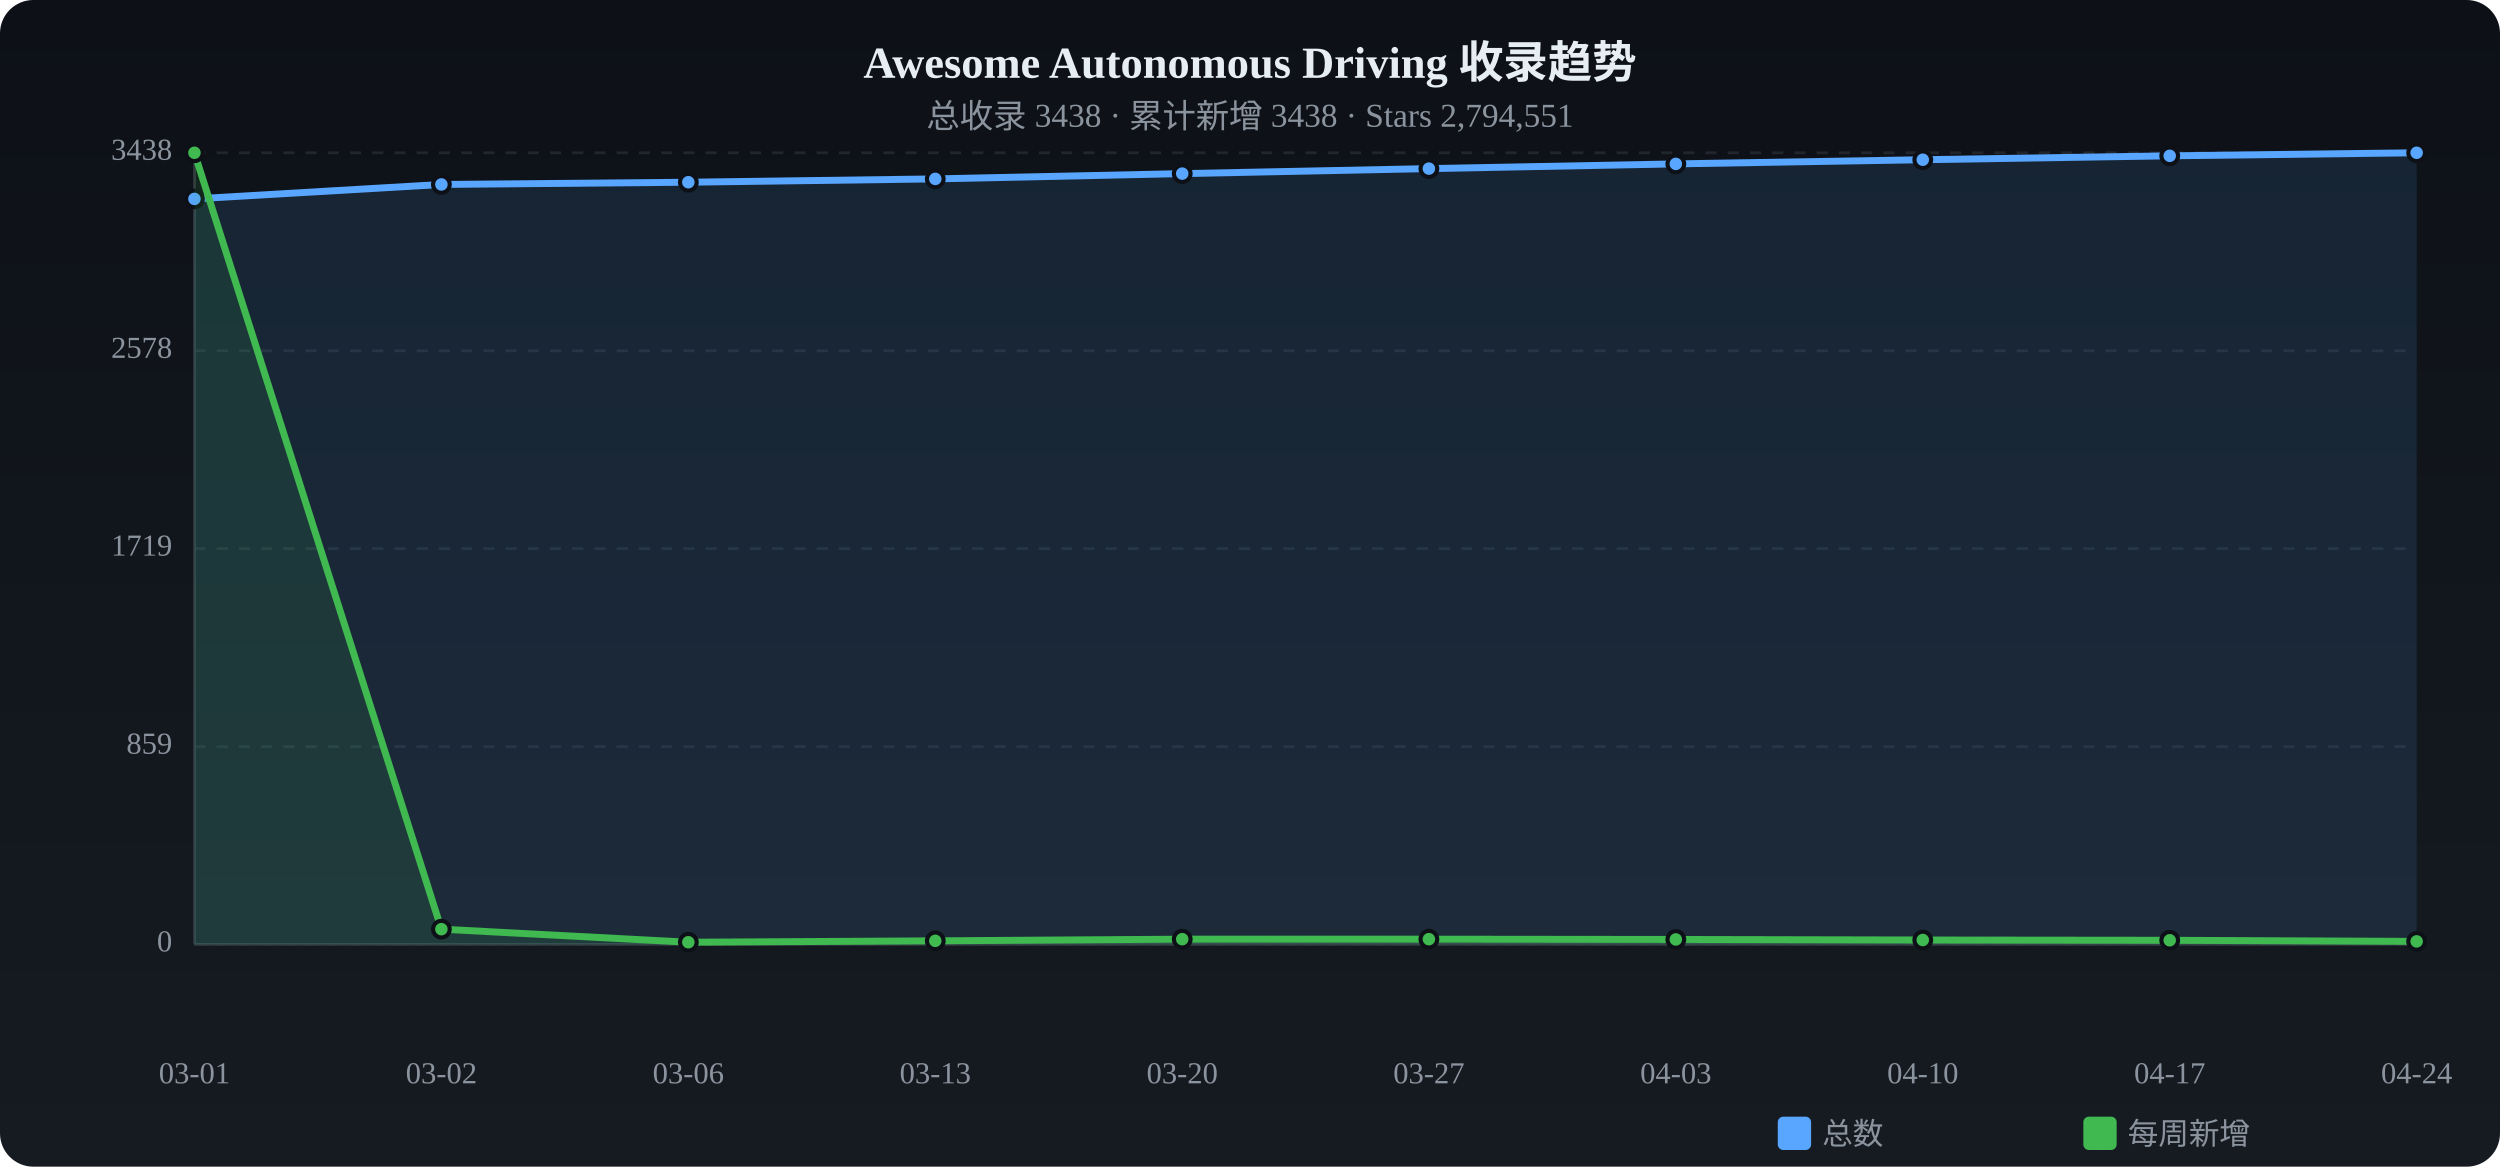
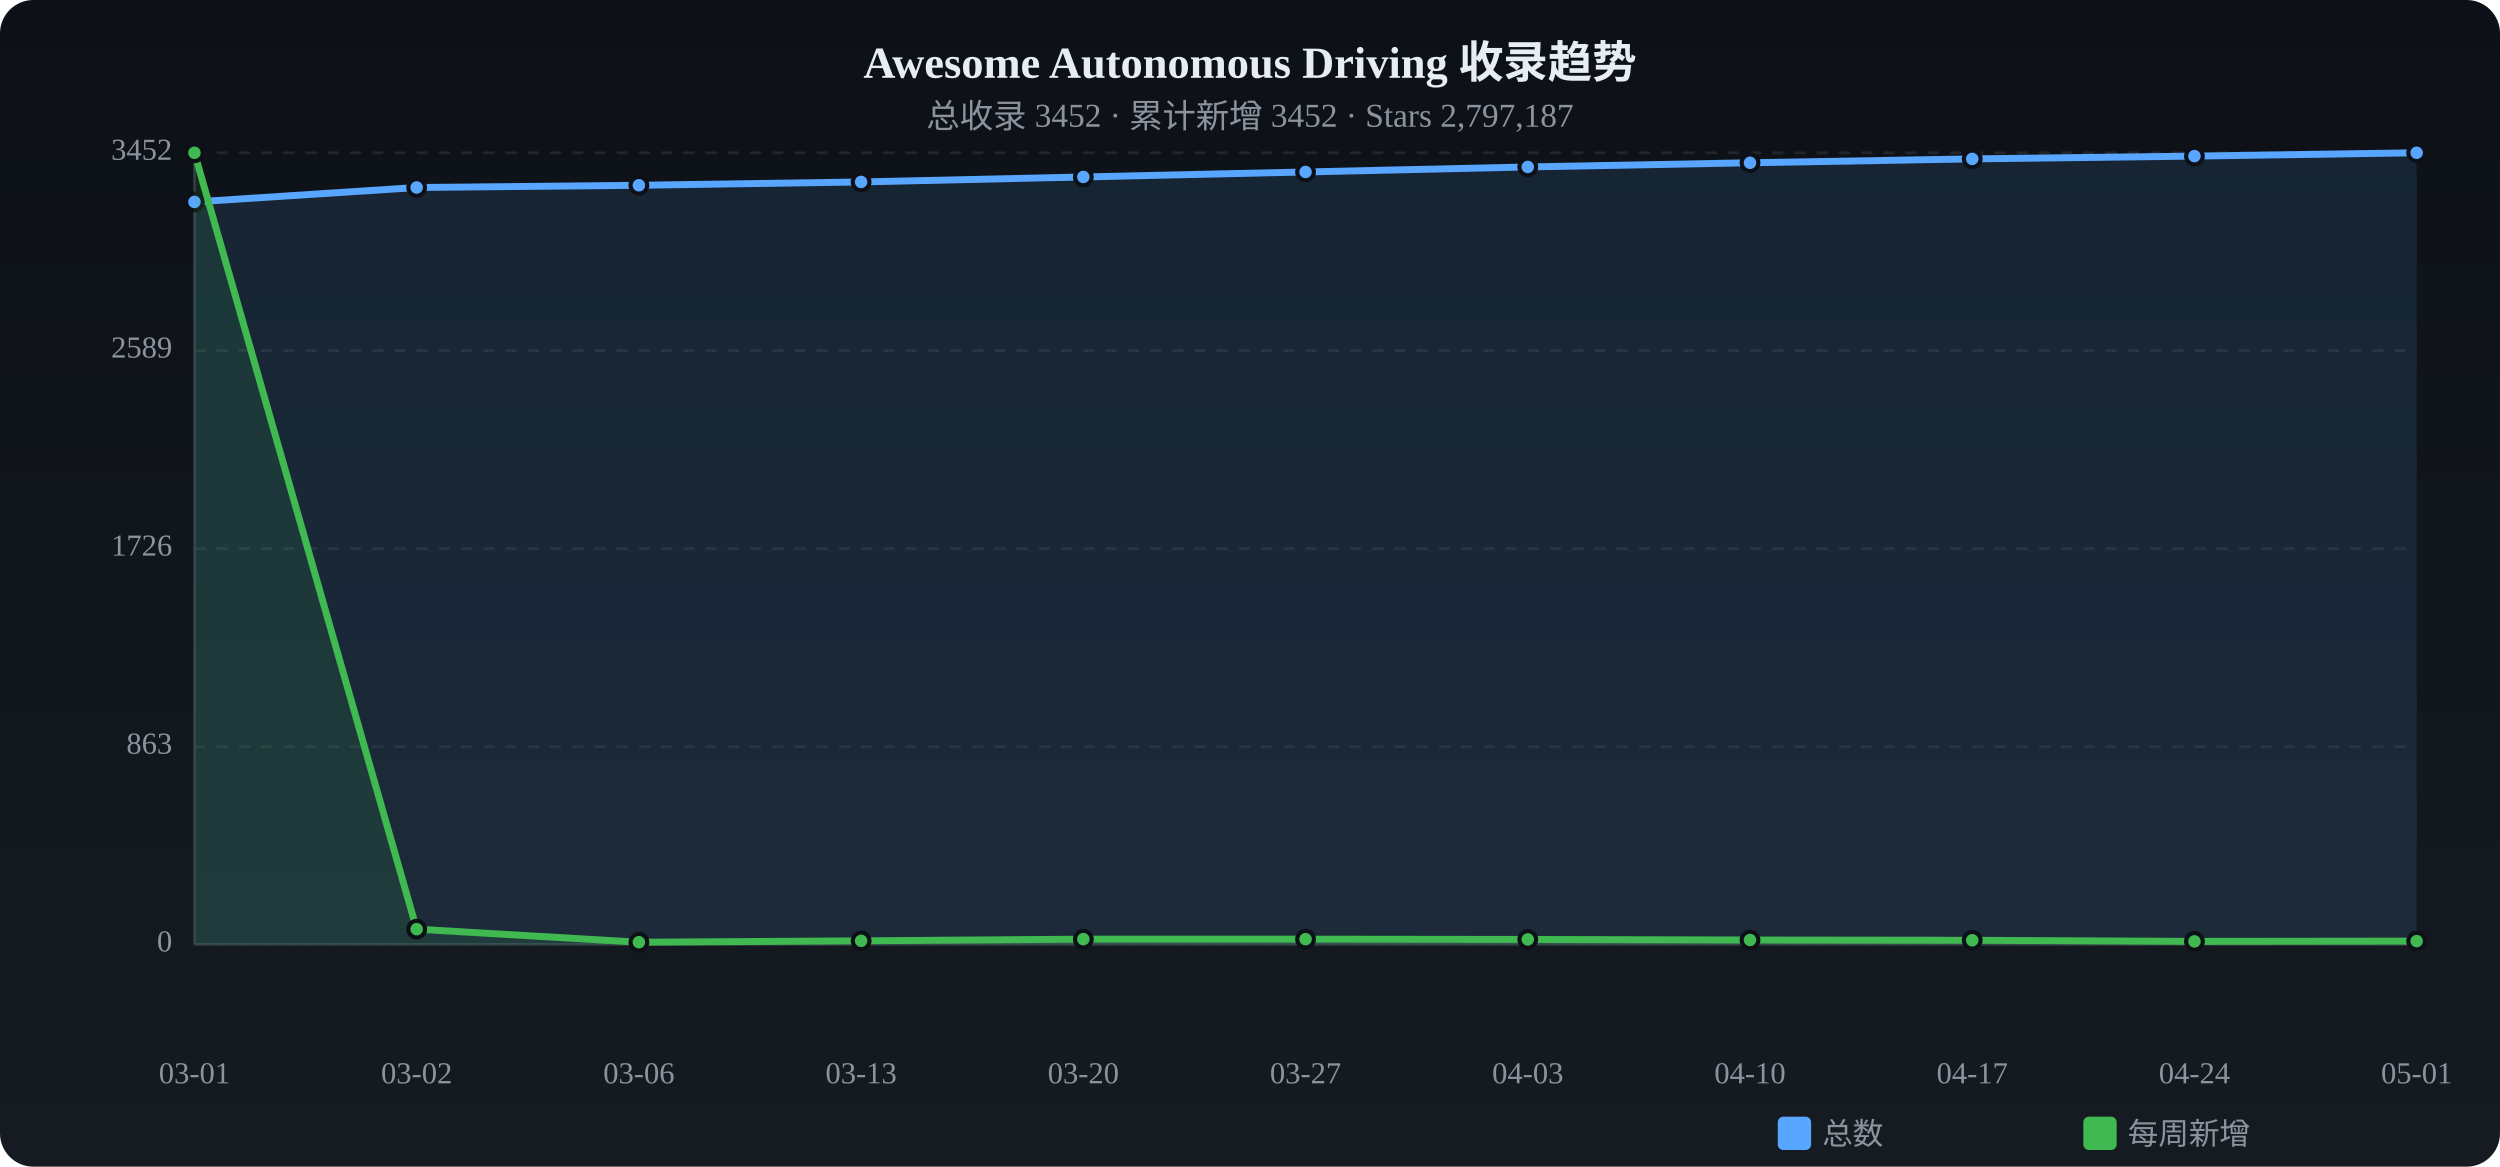
<svg xmlns="http://www.w3.org/2000/svg" viewBox="0 0 900 420" width="900" height="420">
  <defs>
    <linearGradient id="tbg" x1="0%" y1="0%" x2="0%" y2="100%">
      <stop offset="0%" stop-color="#0d1117" />
      <stop offset="100%" stop-color="#161b22" />
    </linearGradient>
  </defs>
  <rect width="900" height="420" rx="12" fill="url(#tbg)" />
  <text x="450.0" y="28" text-anchor="middle" fill="#e6edf3" font-size="16" font-weight="bold">Awesome Autonomous Driving 收录趋势</text>
-   <text x="450.0" y="46" text-anchor="middle" fill="#8b949e" font-size="12">总收录 3438 · 累计新增 3438 · Stars 2,794,551</text>
+   <text x="450.0" y="46" text-anchor="middle" fill="#8b949e" font-size="12">总收录 3452 · 累计新增 3452 · Stars 2,797,187</text>
  <text x="62" y="340.0" text-anchor="end" fill="#8b949e" font-size="11" dominant-baseline="middle">0</text>
  <line x1="70" y1="340.0" x2="870" y2="340.0" stroke="#21262d" stroke-dasharray="4 4" />
-   <text x="62" y="268.8" text-anchor="end" fill="#8b949e" font-size="11" dominant-baseline="middle">859</text>
+   <text x="62" y="268.8" text-anchor="end" fill="#8b949e" font-size="11" dominant-baseline="middle">863</text>
  <line x1="70" y1="268.8" x2="870" y2="268.8" stroke="#21262d" stroke-dasharray="4 4" />
-   <text x="62" y="197.5" text-anchor="end" fill="#8b949e" font-size="11" dominant-baseline="middle">1719</text>
+   <text x="62" y="197.5" text-anchor="end" fill="#8b949e" font-size="11" dominant-baseline="middle">1726</text>
  <line x1="70" y1="197.5" x2="870" y2="197.5" stroke="#21262d" stroke-dasharray="4 4" />
-   <text x="62" y="126.3" text-anchor="end" fill="#8b949e" font-size="11" dominant-baseline="middle">2578</text>
-   <line x1="70" y1="126.3" x2="870" y2="126.3" stroke="#21262d" stroke-dasharray="4 4" />
-   <text x="62" y="55.0" text-anchor="end" fill="#8b949e" font-size="11" dominant-baseline="middle">3438</text>
+   <text x="62" y="126.2" text-anchor="end" fill="#8b949e" font-size="11" dominant-baseline="middle">2589</text>
+   <line x1="70" y1="126.2" x2="870" y2="126.2" stroke="#21262d" stroke-dasharray="4 4" />
+   <text x="62" y="55.0" text-anchor="end" fill="#8b949e" font-size="11" dominant-baseline="middle">3452</text>
  <line x1="70" y1="55.0" x2="870" y2="55.0" stroke="#21262d" stroke-dasharray="4 4" />
  <line x1="70" y1="55" x2="70" y2="340" stroke="#30363d" />
  <line x1="70" y1="340" x2="870" y2="340" stroke="#30363d" />
-   <path d="M70.0,71.6 L158.9,66.4 L247.8,65.6 L336.7,64.4 L425.6,62.5 L514.4,60.7 L603.3,59.0 L692.2,57.5 L781.1,56.1 L870.0,55.0 L870.0,340 L70.0,340 Z" fill="#58a6ff" opacity="0.12" />
-   <polyline points="70.0,71.6 158.9,66.4 247.8,65.6 336.7,64.4 425.6,62.5 514.4,60.7 603.3,59.0 692.2,57.5 781.1,56.1 870.0,55.0" fill="none" stroke="#58a6ff" stroke-width="2.5" stroke-linecap="round" stroke-linejoin="round" />
-   <circle cx="70.0" cy="71.6" r="3" fill="#58a6ff" stroke="#0d1117" stroke-width="1.5" />
-   <circle cx="158.9" cy="66.4" r="3" fill="#58a6ff" stroke="#0d1117" stroke-width="1.5" />
-   <circle cx="247.8" cy="65.6" r="3" fill="#58a6ff" stroke="#0d1117" stroke-width="1.5" />
-   <circle cx="336.7" cy="64.4" r="3" fill="#58a6ff" stroke="#0d1117" stroke-width="1.5" />
-   <circle cx="425.6" cy="62.5" r="3" fill="#58a6ff" stroke="#0d1117" stroke-width="1.5" />
-   <circle cx="514.4" cy="60.7" r="3" fill="#58a6ff" stroke="#0d1117" stroke-width="1.5" />
-   <circle cx="603.3" cy="59.0" r="3" fill="#58a6ff" stroke="#0d1117" stroke-width="1.5" />
-   <circle cx="692.2" cy="57.5" r="3" fill="#58a6ff" stroke="#0d1117" stroke-width="1.5" />
-   <circle cx="781.1" cy="56.1" r="3" fill="#58a6ff" stroke="#0d1117" stroke-width="1.5" />
+   <path d="M70.0,72.7 L150.0,67.5 L230.0,66.7 L310.0,65.5 L390.0,63.7 L470.0,61.9 L550.0,60.1 L630.0,58.6 L710.0,57.2 L790.0,56.2 L870.0,55.0 L870.0,340 L70.0,340 Z" fill="#58a6ff" opacity="0.12" />
+   <polyline points="70.0,72.7 150.0,67.5 230.0,66.7 310.0,65.5 390.0,63.7 470.0,61.9 550.0,60.1 630.0,58.6 710.0,57.2 790.0,56.2 870.0,55.0" fill="none" stroke="#58a6ff" stroke-width="2.5" stroke-linecap="round" stroke-linejoin="round" />
+   <circle cx="70.0" cy="72.7" r="3" fill="#58a6ff" stroke="#0d1117" stroke-width="1.5" />
+   <circle cx="150.0" cy="67.5" r="3" fill="#58a6ff" stroke="#0d1117" stroke-width="1.5" />
+   <circle cx="230.0" cy="66.7" r="3" fill="#58a6ff" stroke="#0d1117" stroke-width="1.5" />
+   <circle cx="310.0" cy="65.5" r="3" fill="#58a6ff" stroke="#0d1117" stroke-width="1.5" />
+   <circle cx="390.0" cy="63.7" r="3" fill="#58a6ff" stroke="#0d1117" stroke-width="1.5" />
+   <circle cx="470.0" cy="61.9" r="3" fill="#58a6ff" stroke="#0d1117" stroke-width="1.5" />
+   <circle cx="550.0" cy="60.1" r="3" fill="#58a6ff" stroke="#0d1117" stroke-width="1.5" />
+   <circle cx="630.0" cy="58.6" r="3" fill="#58a6ff" stroke="#0d1117" stroke-width="1.5" />
+   <circle cx="710.0" cy="57.2" r="3" fill="#58a6ff" stroke="#0d1117" stroke-width="1.5" />
+   <circle cx="790.0" cy="56.2" r="3" fill="#58a6ff" stroke="#0d1117" stroke-width="1.5" />
  <circle cx="870.0" cy="55.0" r="3" fill="#58a6ff" stroke="#0d1117" stroke-width="1.5" />
-   <path d="M70.0,55.0 L158.9,334.5 L247.8,339.2 L336.7,338.7 L425.6,338.1 L514.4,338.1 L603.3,338.2 L692.2,338.4 L781.1,338.5 L870.0,338.9 L870.0,340 L70.0,340 Z" fill="#3fb950" opacity="0.12" />
-   <polyline points="70.0,55.0 158.9,334.5 247.8,339.2 336.7,338.7 425.6,338.1 514.4,338.1 603.3,338.2 692.2,338.4 781.1,338.5 870.0,338.9" fill="none" stroke="#3fb950" stroke-width="2.5" stroke-linecap="round" stroke-linejoin="round" />
+   <path d="M70.0,55.0 L150.0,334.5 L230.0,339.2 L310.0,338.7 L390.0,338.1 L470.0,338.1 L550.0,338.2 L630.0,338.4 L710.0,338.5 L790.0,338.9 L870.0,338.8 L870.0,340 L70.0,340 Z" fill="#3fb950" opacity="0.12" />
+   <polyline points="70.0,55.0 150.0,334.5 230.0,339.2 310.0,338.7 390.0,338.1 470.0,338.1 550.0,338.2 630.0,338.4 710.0,338.5 790.0,338.9 870.0,338.8" fill="none" stroke="#3fb950" stroke-width="2.5" stroke-linecap="round" stroke-linejoin="round" />
  <circle cx="70.0" cy="55.0" r="3" fill="#3fb950" stroke="#0d1117" stroke-width="1.5" />
-   <circle cx="158.9" cy="334.5" r="3" fill="#3fb950" stroke="#0d1117" stroke-width="1.5" />
-   <circle cx="247.8" cy="339.2" r="3" fill="#3fb950" stroke="#0d1117" stroke-width="1.5" />
-   <circle cx="336.7" cy="338.7" r="3" fill="#3fb950" stroke="#0d1117" stroke-width="1.5" />
-   <circle cx="425.6" cy="338.1" r="3" fill="#3fb950" stroke="#0d1117" stroke-width="1.5" />
-   <circle cx="514.4" cy="338.1" r="3" fill="#3fb950" stroke="#0d1117" stroke-width="1.5" />
-   <circle cx="603.3" cy="338.2" r="3" fill="#3fb950" stroke="#0d1117" stroke-width="1.5" />
-   <circle cx="692.2" cy="338.4" r="3" fill="#3fb950" stroke="#0d1117" stroke-width="1.5" />
-   <circle cx="781.1" cy="338.5" r="3" fill="#3fb950" stroke="#0d1117" stroke-width="1.5" />
-   <circle cx="870.0" cy="338.9" r="3" fill="#3fb950" stroke="#0d1117" stroke-width="1.5" />
+   <circle cx="150.0" cy="334.5" r="3" fill="#3fb950" stroke="#0d1117" stroke-width="1.5" />
+   <circle cx="230.0" cy="339.2" r="3" fill="#3fb950" stroke="#0d1117" stroke-width="1.5" />
+   <circle cx="310.0" cy="338.7" r="3" fill="#3fb950" stroke="#0d1117" stroke-width="1.5" />
+   <circle cx="390.0" cy="338.1" r="3" fill="#3fb950" stroke="#0d1117" stroke-width="1.5" />
+   <circle cx="470.0" cy="338.1" r="3" fill="#3fb950" stroke="#0d1117" stroke-width="1.5" />
+   <circle cx="550.0" cy="338.2" r="3" fill="#3fb950" stroke="#0d1117" stroke-width="1.5" />
+   <circle cx="630.0" cy="338.4" r="3" fill="#3fb950" stroke="#0d1117" stroke-width="1.5" />
+   <circle cx="710.0" cy="338.5" r="3" fill="#3fb950" stroke="#0d1117" stroke-width="1.5" />
+   <circle cx="790.0" cy="338.9" r="3" fill="#3fb950" stroke="#0d1117" stroke-width="1.5" />
+   <circle cx="870.0" cy="338.8" r="3" fill="#3fb950" stroke="#0d1117" stroke-width="1.5" />
  <text x="70.0" y="390" text-anchor="middle" fill="#8b949e" font-size="11">03-01</text>
-   <text x="158.9" y="390" text-anchor="middle" fill="#8b949e" font-size="11">03-02</text>
-   <text x="247.8" y="390" text-anchor="middle" fill="#8b949e" font-size="11">03-06</text>
-   <text x="336.7" y="390" text-anchor="middle" fill="#8b949e" font-size="11">03-13</text>
-   <text x="425.6" y="390" text-anchor="middle" fill="#8b949e" font-size="11">03-20</text>
-   <text x="514.4" y="390" text-anchor="middle" fill="#8b949e" font-size="11">03-27</text>
-   <text x="603.3" y="390" text-anchor="middle" fill="#8b949e" font-size="11">04-03</text>
-   <text x="692.2" y="390" text-anchor="middle" fill="#8b949e" font-size="11">04-10</text>
-   <text x="781.1" y="390" text-anchor="middle" fill="#8b949e" font-size="11">04-17</text>
-   <text x="870.0" y="390" text-anchor="middle" fill="#8b949e" font-size="11">04-24</text>
+   <text x="150.0" y="390" text-anchor="middle" fill="#8b949e" font-size="11">03-02</text>
+   <text x="230.0" y="390" text-anchor="middle" fill="#8b949e" font-size="11">03-06</text>
+   <text x="310.0" y="390" text-anchor="middle" fill="#8b949e" font-size="11">03-13</text>
+   <text x="390.0" y="390" text-anchor="middle" fill="#8b949e" font-size="11">03-20</text>
+   <text x="470.0" y="390" text-anchor="middle" fill="#8b949e" font-size="11">03-27</text>
+   <text x="550.0" y="390" text-anchor="middle" fill="#8b949e" font-size="11">04-03</text>
+   <text x="630.0" y="390" text-anchor="middle" fill="#8b949e" font-size="11">04-10</text>
+   <text x="710.0" y="390" text-anchor="middle" fill="#8b949e" font-size="11">04-17</text>
+   <text x="790.0" y="390" text-anchor="middle" fill="#8b949e" font-size="11">04-24</text>
+   <text x="870.0" y="390" text-anchor="middle" fill="#8b949e" font-size="11">05-01</text>
  <rect x="640" y="402" width="12" height="12" rx="2" fill="#58a6ff" />
  <text x="656" y="412" fill="#8b949e" font-size="11">总数</text>
  <rect x="750" y="402" width="12" height="12" rx="2" fill="#3fb950" />
  <text x="766" y="412" fill="#8b949e" font-size="11">每周新增</text>
</svg>
